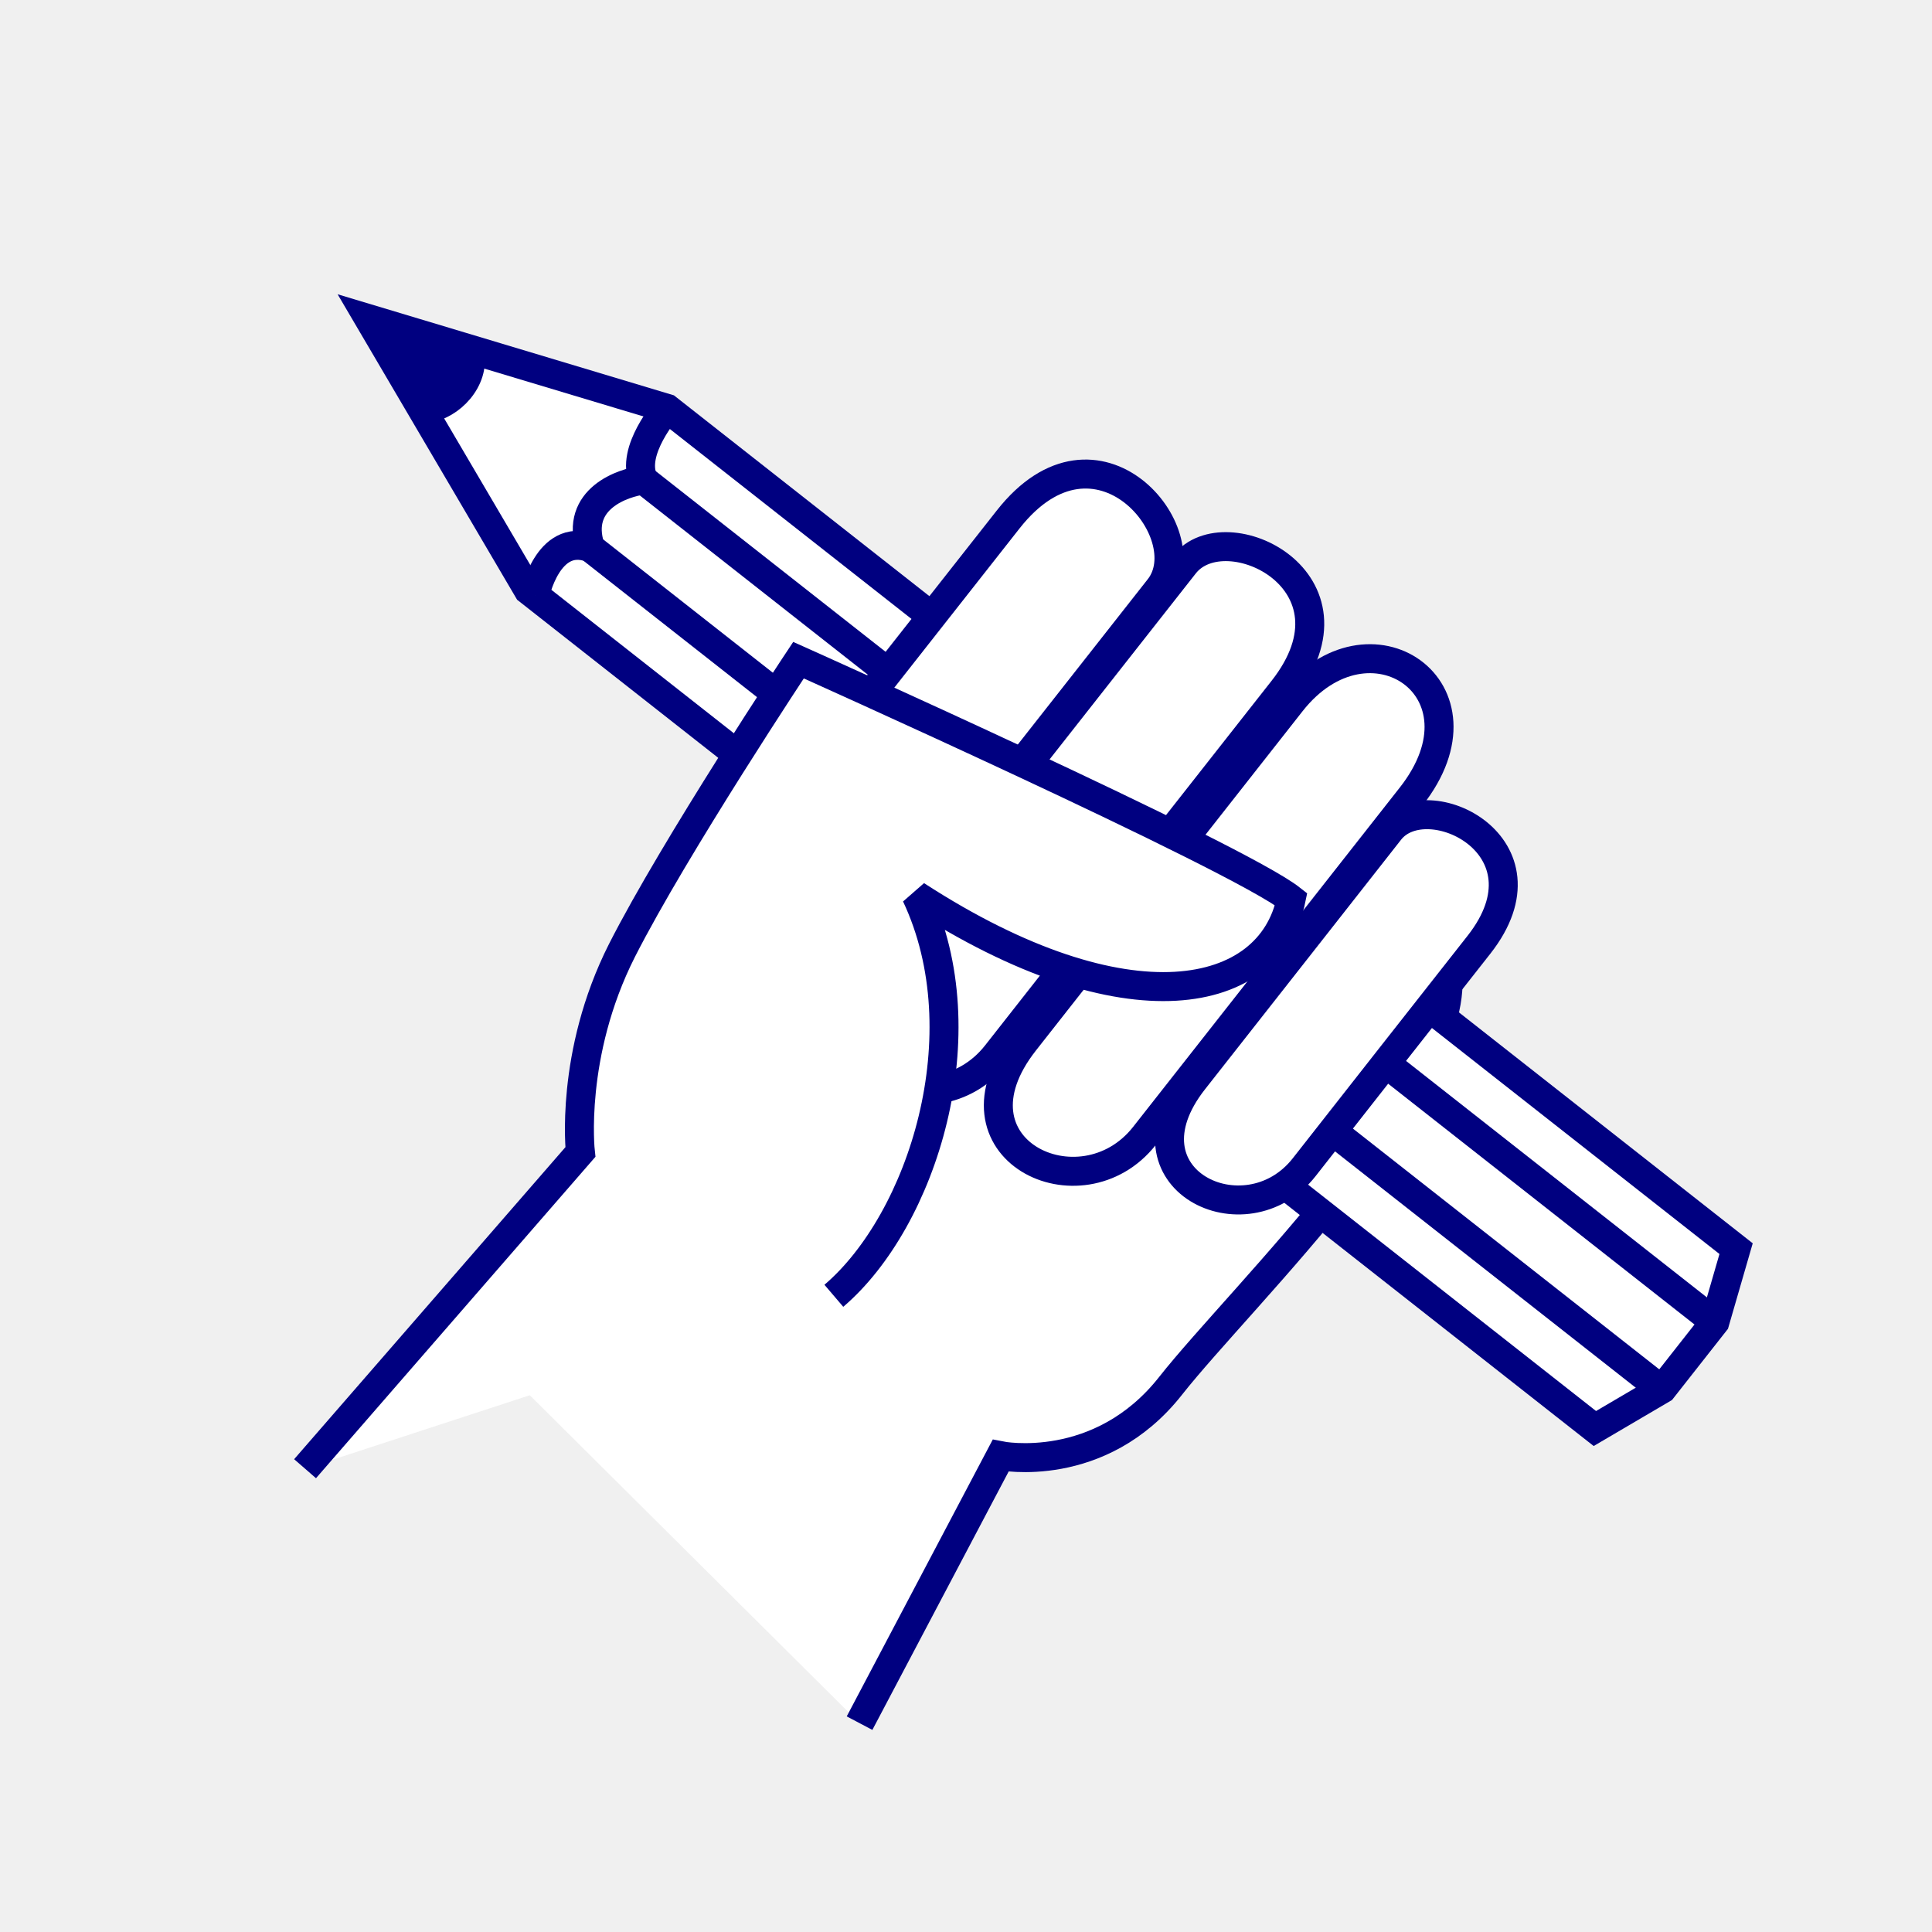
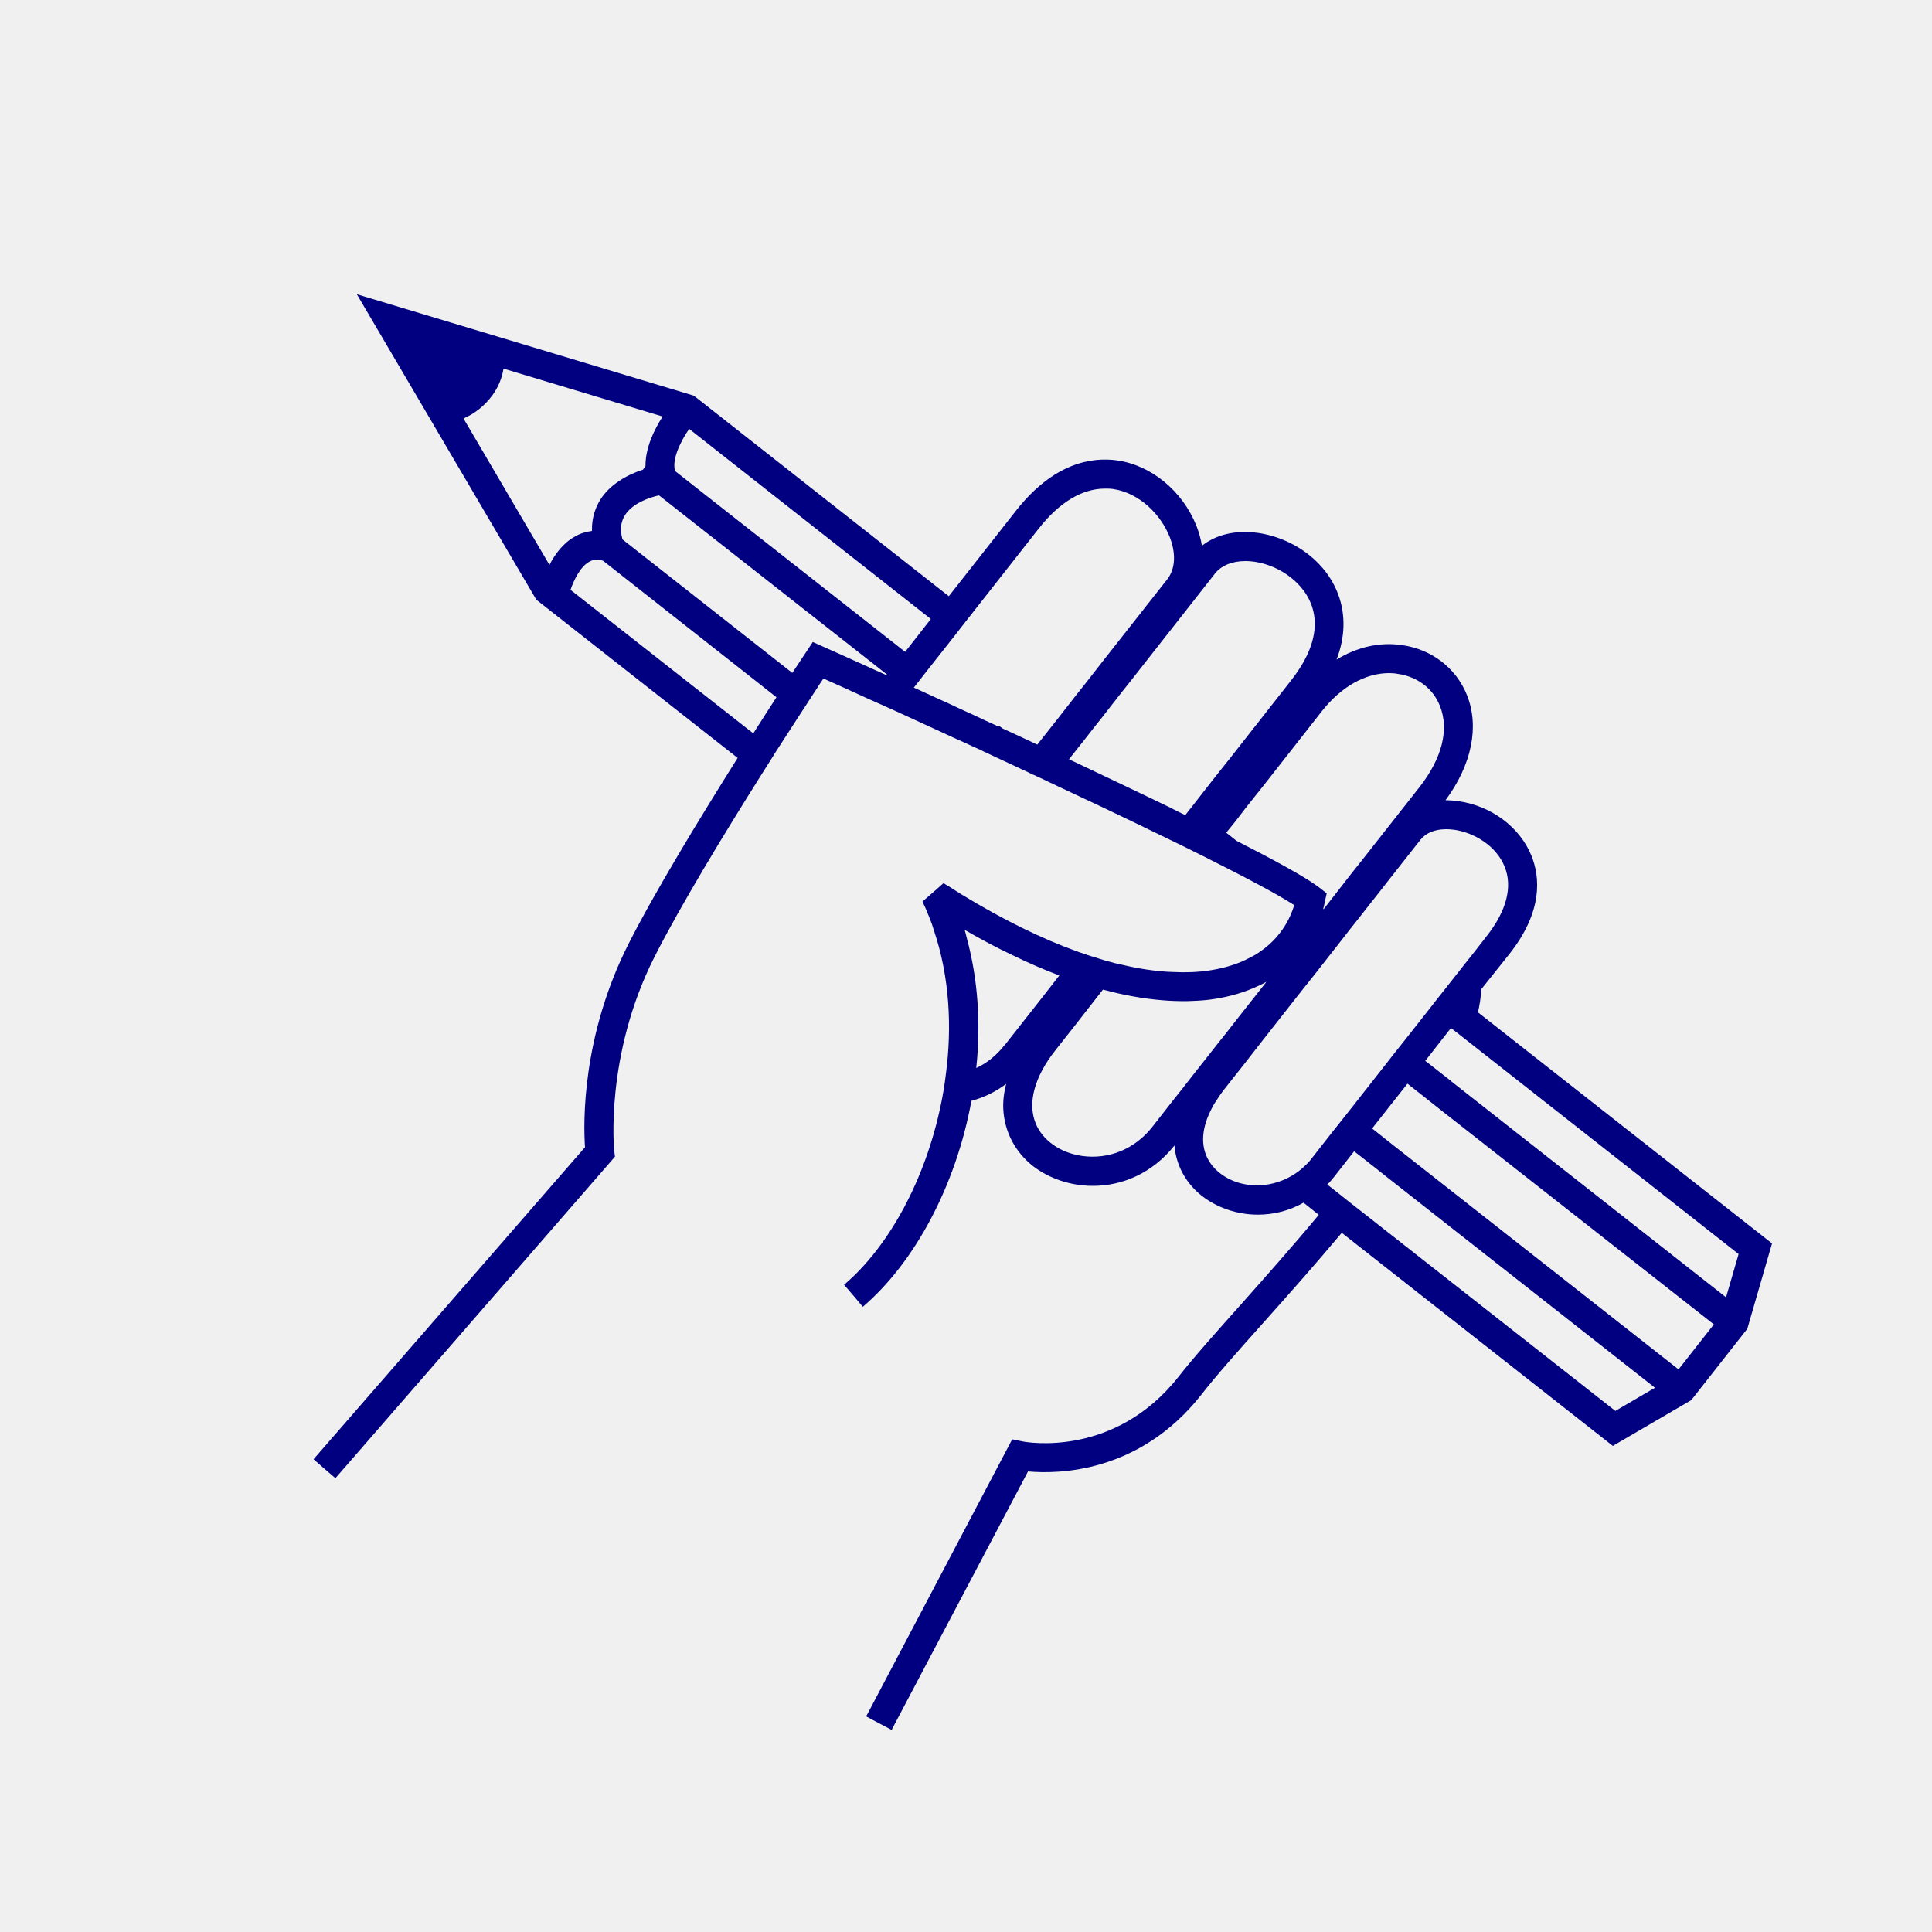
<svg xmlns="http://www.w3.org/2000/svg" id="Layer_1" data-name="Layer 1" width="100" height="100" viewBox="0 0 100 100">
-   <path d="m44.49,89.19l7.3-13.84s5.14,1.03,8.8-3.62,15.75-16.21,14.23-21.93l-21.4-16.82-28.9,36.35" fill="#fff" stroke="navy" stroke-miterlimit="2" stroke-width="1.5" />
-   <g>
-     <polygon points="19.09 16.5 27.34 30.54 82.55 73.94 86.04 71.89 88.76 68.43 89.86 64.63 34.53 21.14 19.09 16.5" fill="#fff" stroke="navy" stroke-miterlimit="10" stroke-width="1.5" />
-     <line x1="29.97" y1="27.89" x2="86.01" y2="71.93" fill="#fff" stroke="navy" stroke-miterlimit="10" stroke-width="1.5" />
-     <line x1="32.72" y1="24.38" x2="88.76" y2="68.43" fill="#fff" stroke="navy" stroke-miterlimit="10" stroke-width="1.5" />
-     <path d="m27.68,30.81s.67-3.25,2.88-2.46c-.83-2.54,1.71-3.38,2.75-3.5-.71-1.5,1.22-3.7,1.22-3.7" fill="#fff" stroke="navy" stroke-miterlimit="10" stroke-width="1.5" />
-     <path d="m24.31,18.27c.28,1.36-.98,2.72-2.26,2.88l-1.79-3.73,4.05.85Z" fill="navy" stroke="navy" stroke-miterlimit="10" stroke-width="1.5" />
-   </g>
-   <path d="m52.18,26.89c-3.46,4.4-6.93,8.81-10.39,13.21-3.46,4.4,1.94,11.03,6.56,5.16l11.65-14.82c2.2-2.8-3.21-9.42-7.82-3.55Z" fill="#fff" stroke="navy" stroke-miterlimit="2" stroke-width="1.5" />
-   <path d="m66.4,35.71c-3.33,4.23-11.49,14.62-14.82,18.86s-10.74.69-6.31-4.96c4.44-5.64,13.92-17.71,16.04-20.4s9.53.86,5.09,6.5Z" fill="#fff" stroke="navy" stroke-miterlimit="2" stroke-width="1.5" />
-   <path d="m73.04,41.23c-3.28,4.17-10.52,13.39-13.8,17.56-3.28,4.17-10.58.68-6.21-4.88s11.72-14.91,13.8-17.56c4.02-5.12,10.58-.68,6.21,4.88Z" fill="#fff" stroke="navy" stroke-miterlimit="2" stroke-width="1.5" />
-   <path d="m76.55,48.9c-3.02,3.84-6.04,7.68-9.05,11.52-3.02,3.84-9.74.62-5.72-4.5s8.24-10.48,10.15-12.92,8.64.78,4.62,5.9Z" fill="#fff" stroke="navy" stroke-miterlimit="2" stroke-width="1.5" />
-   <path d="m15.79,76.02l14.25-16.39s-.57-5.05,2.15-10.43c2.73-5.38,9.14-15.03,9.14-15.03,0,0,22.71,10.17,25.5,12.37-1.06,5.18-8.44,6.91-19.41-.2,3.39,7.18.33,16.81-4.26,20.73" fill="#fff" stroke="navy" stroke-miterlimit="2" stroke-width="1.5" />
+   <path d="m76.5,52.4c.09-.41.15-.8.17-1.18v-.03h.01s1.46-1.83,1.46-1.83c1.73-2.2,1.57-3.96,1.13-5.06-.59-1.47-2.07-2.59-3.78-2.83-.23-.03-.45-.05-.67-.05,1.36-1.84,1.76-3.81,1.11-5.44-.56-1.4-1.82-2.37-3.36-2.59-1.16-.17-2.33.1-3.39.75.92-2.4-.06-4.35-1.44-5.43-1.6-1.26-4.03-1.65-5.53-.46-.05-.34-.15-.69-.29-1.05-.72-1.79-2.33-3.12-4.1-3.37-1.3-.18-3.27.11-5.23,2.6l-3.48,4.43-13.11-10.31-.12-.08-17.41-5.24,9.29,15.81,10.42,8.19c-1.96,3.12-4.28,6.92-5.65,9.63-2.42,4.78-2.34,9.26-2.25,10.52l-14.05,16.15.56.49.57.49.82-.94,13.65-15.7-.04-.33s-.5-4.9,2.08-10c1.33-2.63,3.58-6.33,5.5-9.38.14-.22.27-.43.4-.63.14-.22.27-.44.4-.64.44-.68.85-1.31,1.21-1.87.14-.22.28-.43.41-.63.15-.23.28-.44.41-.63.16-.25.3-.47.42-.64.72.32,1.5.67,2.32,1.05.23.1.46.2.7.31.23.11.47.21.71.32.96.44,1.96.9,2.98,1.37.24.11.47.21.71.32.23.11.46.22.7.32.11.06.22.11.33.16.56.26,1.11.52,1.67.78.08.04.16.08.24.11.15.07.3.14.45.22.09.03.17.07.25.11l.39.18s.04.02.06.03c.08.04.17.08.25.12.92.43,1.83.86,2.72,1.28,1.15.55,2.26,1.08,3.3,1.59.23.11.46.22.68.33.01,0,.01.01.02.01.23.11.45.22.67.33.01,0,.01.01.01.01.23.11.46.22.67.33,2.07,1.04,3.7,1.9,4.54,2.45-.22.72-.6,1.35-1.11,1.86-.18.18-.37.34-.58.49-.21.16-.44.29-.69.41-.11.06-.22.11-.33.16-1.03.43-2.23.61-3.56.54-.45-.01-.91-.06-1.39-.13-.4-.06-.81-.14-1.23-.24-.13-.03-.27-.06-.41-.09-.12-.04-.24-.07-.37-.1h-.01c-.25-.08-.5-.15-.76-.24h-.02c-.24-.08-.49-.16-.74-.25-1.87-.67-3.88-1.66-5.98-2.94-.08-.05-.16-.1-.24-.15-.13-.08-.26-.16-.39-.25-.08-.04-.17-.1-.25-.15-.03-.02-.06-.04-.09-.06l-.57.5-.52.45s.03.07.05.11h-.01s.02.03.02.03c.09.19.17.37.24.56.02.04.04.08.05.12.1.24.18.47.25.71.79,2.36.94,4.95.6,7.47-.03.26-.07.52-.11.77-.04.25-.09.5-.14.74-.79,3.83-2.65,7.32-5.01,9.33l.49.57.48.57c2.7-2.31,4.82-6.29,5.62-10.66.63-.17,1.24-.46,1.8-.88-.12.45-.17.89-.15,1.31.06,1.16.6,2.2,1.53,2.94.84.65,1.95,1.03,3.11,1.03,1.49,0,3.06-.63,4.22-2.09.09,1.13.68,2.03,1.42,2.61.79.61,1.82.97,2.9.97.79,0,1.61-.19,2.36-.62l.79.63c-1.38,1.66-2.77,3.22-3.95,4.55-1.35,1.51-2.52,2.82-3.31,3.83-3.32,4.21-7.87,3.39-8.06,3.35l-.55-.11-7.45,14.14-.11.2.66.35.66.35,7.06-13.38c1.52.14,5.76.11,8.97-3.97.76-.98,1.91-2.27,3.25-3.77,1.28-1.43,2.67-3,4.02-4.61l14.03,11.03,4.06-2.37,2.9-3.69,1.28-4.42-15.22-11.96Zm7.11,20.63l-13.2-10.37-.6-.47-.59-.47-.52-.41c.14-.13.26-.28.38-.43l1.01-1.29.5.39.6.47.59.47,13.88,10.91-2.05,1.2Zm-20.47-12.31c-.77-.61-1.03-1.48-.77-2.47.06-.24.16-.49.28-.74.1-.21.22-.43.38-.65.09-.15.21-.31.33-.47l1.02-1.29.46-.59.46-.59,1.83-2.33.46-.58.47-.59,1.34-1.71.46-.59.46-.58.54-.69.46-.58.46-.59,1.74-2.21c.28-.36.75-.55,1.34-.55.13,0,.27.01.42.03.97.14,2.15.79,2.6,1.91.42,1.04.1,2.28-.92,3.58l-.63.81-.5.63-.64.81-.33.42-.46.58-.46.59-1.34,1.7-.47.59h0l-.46.59-1.83,2.33-.46.58h0l-.47.59-1.01,1.29c-.12.16-.25.3-.39.42-.19.19-.4.34-.62.47-.25.15-.51.27-.78.35-1.06.34-2.2.14-2.97-.47Zm-7.14-.89c-1.12-.16-2.05-.81-2.4-1.7-.42-1.05-.06-2.39,1.02-3.76l1.08-1.37.46-.59.46-.59.47-.6c1.06.29,2.09.47,3.05.55.44.04.86.05,1.28.05.38-.01.76-.03,1.12-.07.83-.1,1.61-.3,2.32-.6.24-.1.47-.21.69-.33l-1.6,2.03-.46.59-.47.59-1.37,1.74-.46.59-.47.59-1.07,1.37c-.9,1.15-2.26,1.71-3.65,1.51Zm-4.01-5.73c-.42.54-.92.93-1.46,1.18.24-2.25.1-4.55-.49-6.73h0c-.03-.14-.07-.28-.11-.42.83.48,1.65.92,2.46,1.3.83.41,1.65.76,2.44,1.06l-.42.54-.46.59-1.95,2.48Zm-10.27-20.34s-.28.41-.71,1.07l-8.79-6.91c-.14-.5-.09-.91.13-1.26.38-.59,1.2-.9,1.76-1.02l11.81,9.28-.03.03c-1.81-.82-3.03-1.37-3.24-1.46l-.58-.26-.35.53Zm-17.73-12.1c.59-.25,1.12-.68,1.51-1.22.3-.42.49-.89.56-1.36l8.24,2.48c-.44.67-.9,1.63-.89,2.57l-.13.18c-.82.26-1.7.76-2.2,1.54-.23.37-.46.91-.44,1.63-.31.04-.61.13-.88.29-.62.34-1.04.92-1.32,1.47l-4.45-7.58Zm24.19,10.38l-1.33,1.7-11.91-9.36c-.17-.61.28-1.52.73-2.18l12.51,9.84Zm-17.69-2.96c.14-.08.35-.17.71-.06h.01l8.98,7.07c-.36.55-.76,1.18-1.2,1.87l-9.46-7.43c.17-.5.5-1.19.96-1.45Zm17.07,6.18l.46-.59,1.34-1.7.46-.59.47-.6,3.48-4.43c1.07-1.36,2.25-2.06,3.42-2.06.14,0,.28,0,.42.02,1.42.21,2.49,1.38,2.92,2.45.35.87.31,1.68-.11,2.22l-3.29,4.18-.46.59-.46.59-.54.68-.46.59-.46.59-1.06,1.34c-.61-.29-1.22-.57-1.81-.84l-.16-.13-.03.04c-.24-.11-.47-.22-.7-.32-.24-.12-.47-.22-.7-.33-.47-.21-.92-.42-1.36-.63h-.01c-.57-.26-1.11-.51-1.62-.74l.26-.33Zm13.09,6.58c-1.69-.82-3.51-1.68-5.32-2.54l.8-1.01.46-.59.47-.59.53-.68.46-.59.47-.59,4.38-5.58c.34-.42.91-.63,1.56-.63.76,0,1.64.29,2.35.85.79.61,2.35,2.37,0,5.35l-3.17,4.04-.47.59-.46.58-.53.68-.46.59-.37.47c-.23-.11-.46-.22-.69-.34,0,0,0-.01,0-.01Zm2.82,1.26l.47-.58.53-.69.46-.58.47-.59,3.02-3.85c1-1.27,2.25-1.97,3.48-1.97.15,0,.3.01.45.04,1.01.14,1.83.76,2.18,1.66.49,1.22.11,2.72-1.08,4.23l-3.02,3.84-.47.59-.46.59-.53.68-.46.59-.02-.02c.03-.11.06-.23.08-.35l.1-.45h0s-.37-.29-.37-.29c-.04-.03-.09-.07-.15-.11-.71-.51-2.21-1.33-4.15-2.32l-.53-.42Zm9.21,16.62l-.6-.47-.59-.47-.47-.37,1.83-2.32.29.23.6.47.59.47,14.38,11.29-1.83,2.33-14.2-11.16Zm2.41-3.78l-.6-.47-.6-.47-.12-.09.44-.56h0s.89-1.14.89-1.14l.3.23.61.48,13.98,10.99-.65,2.24-14.26-11.21Z" fill="navy" />
</svg>
